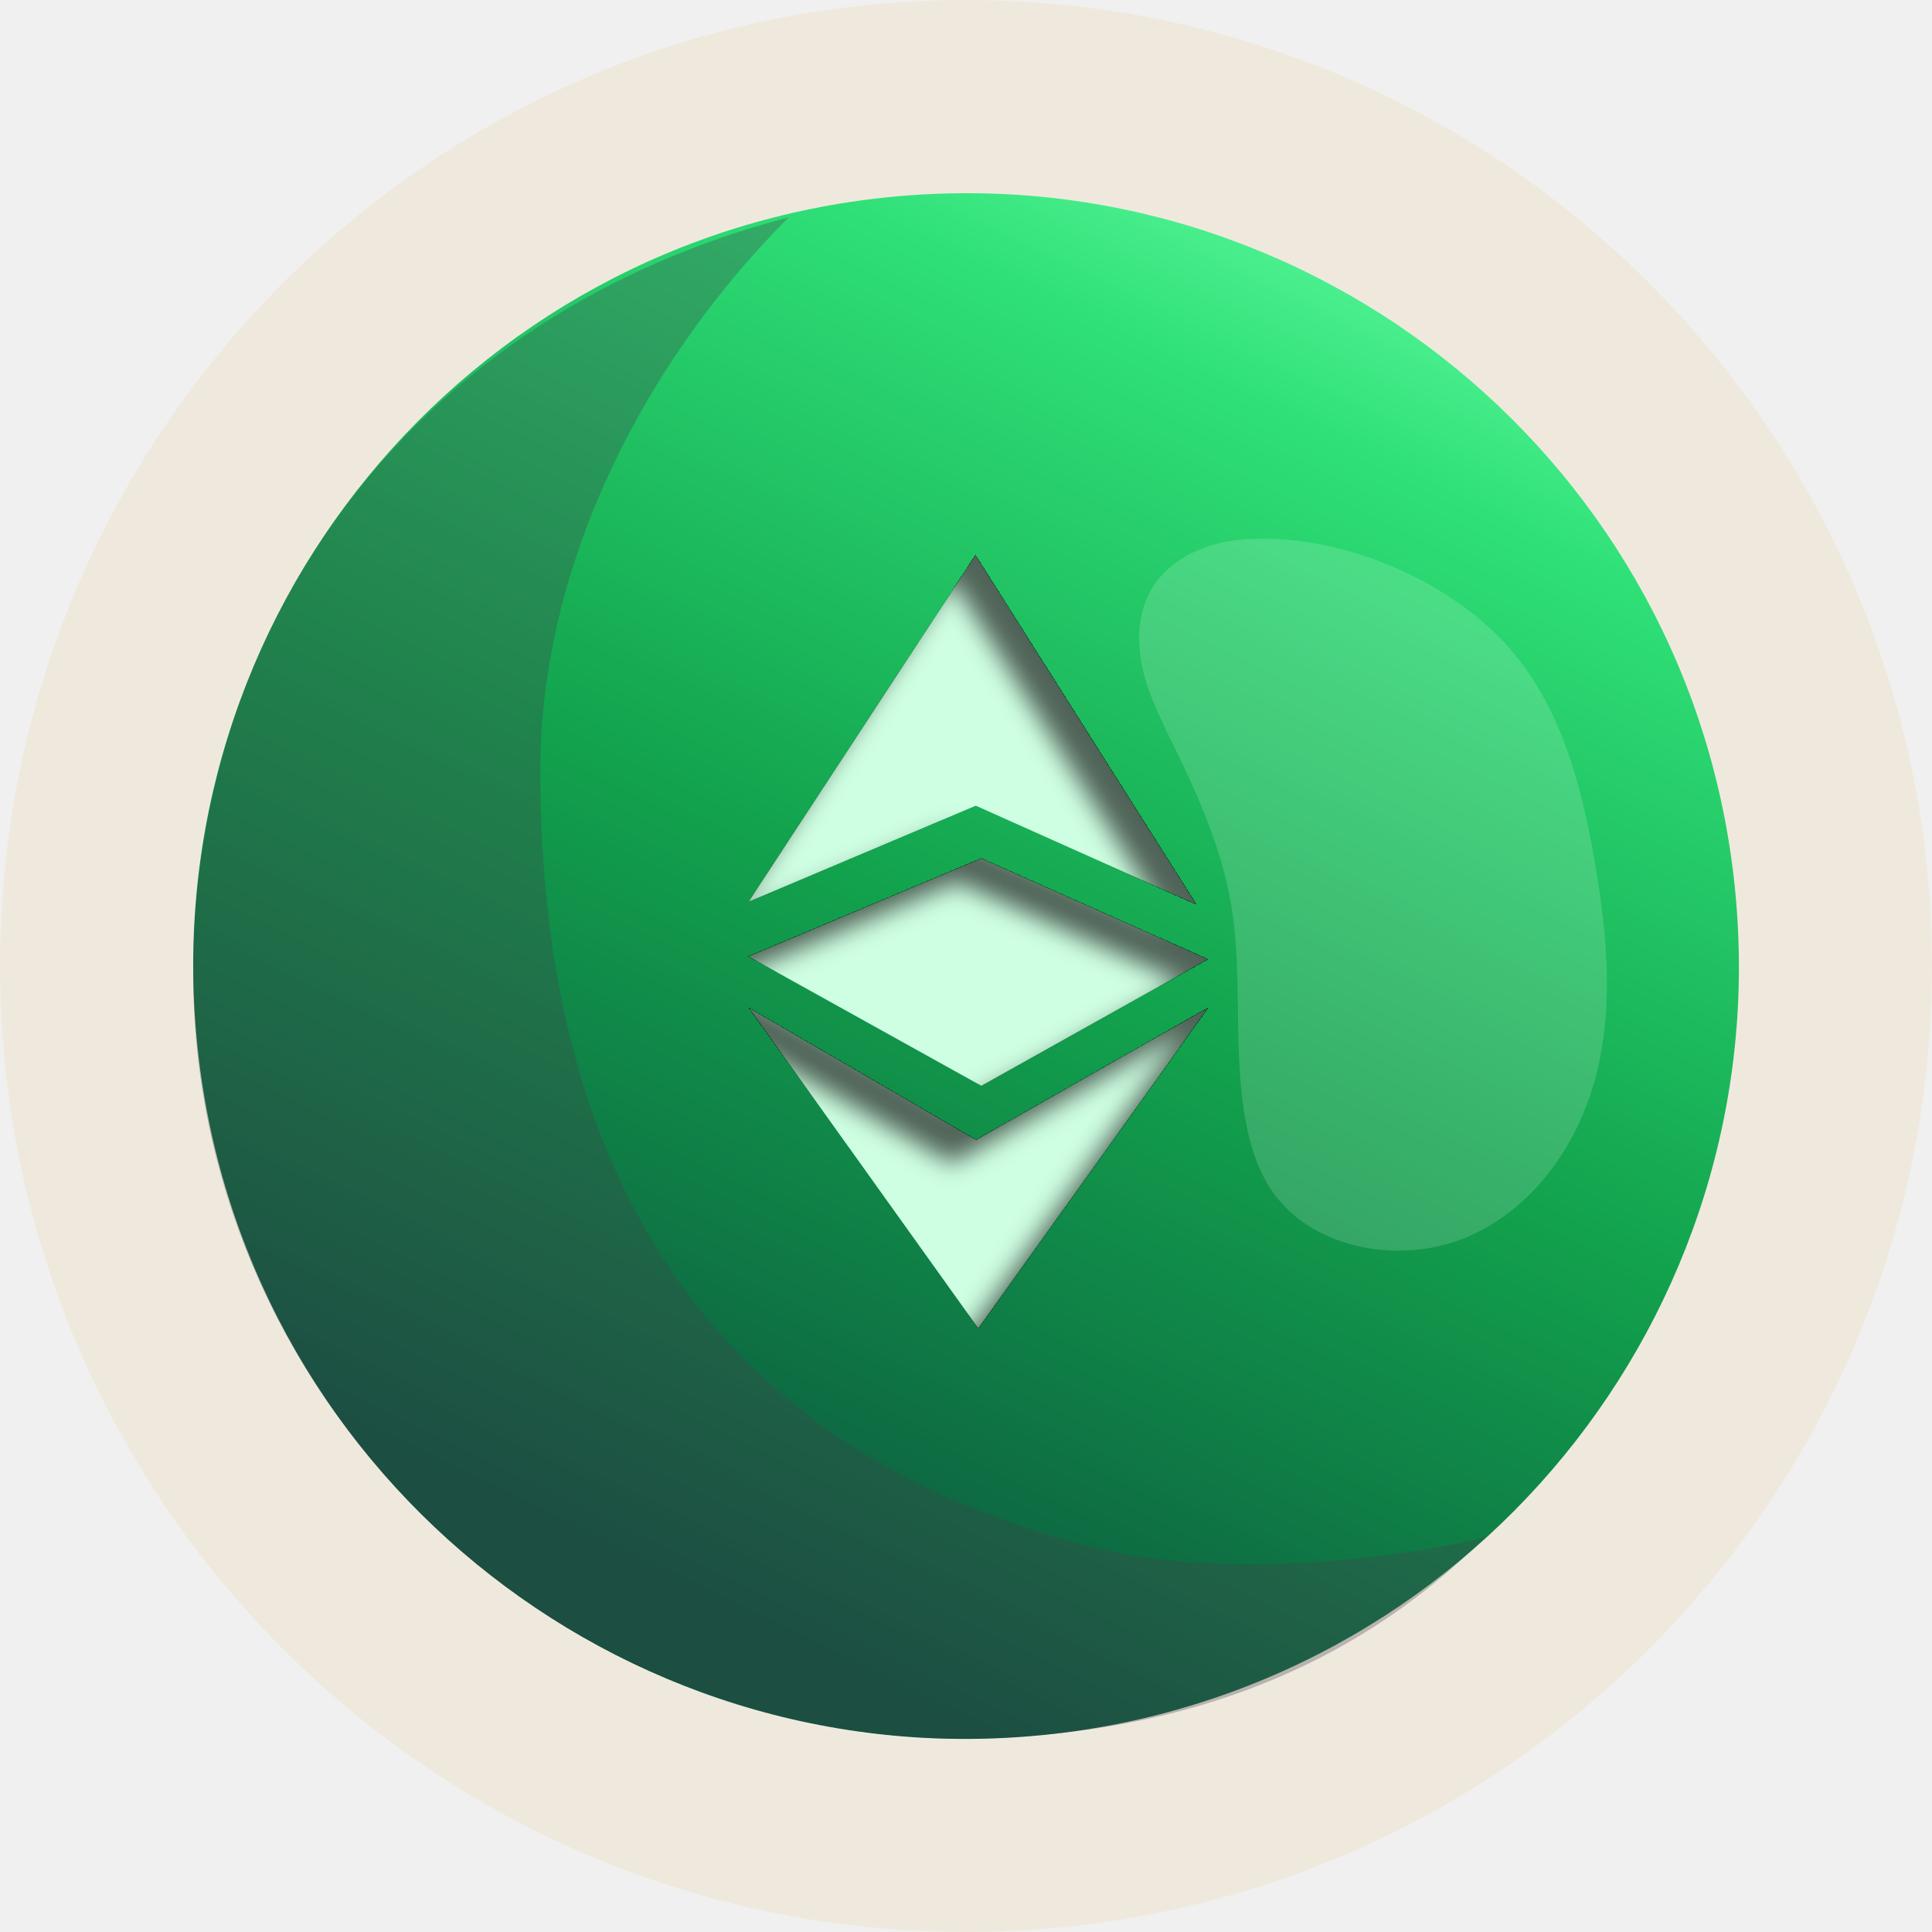
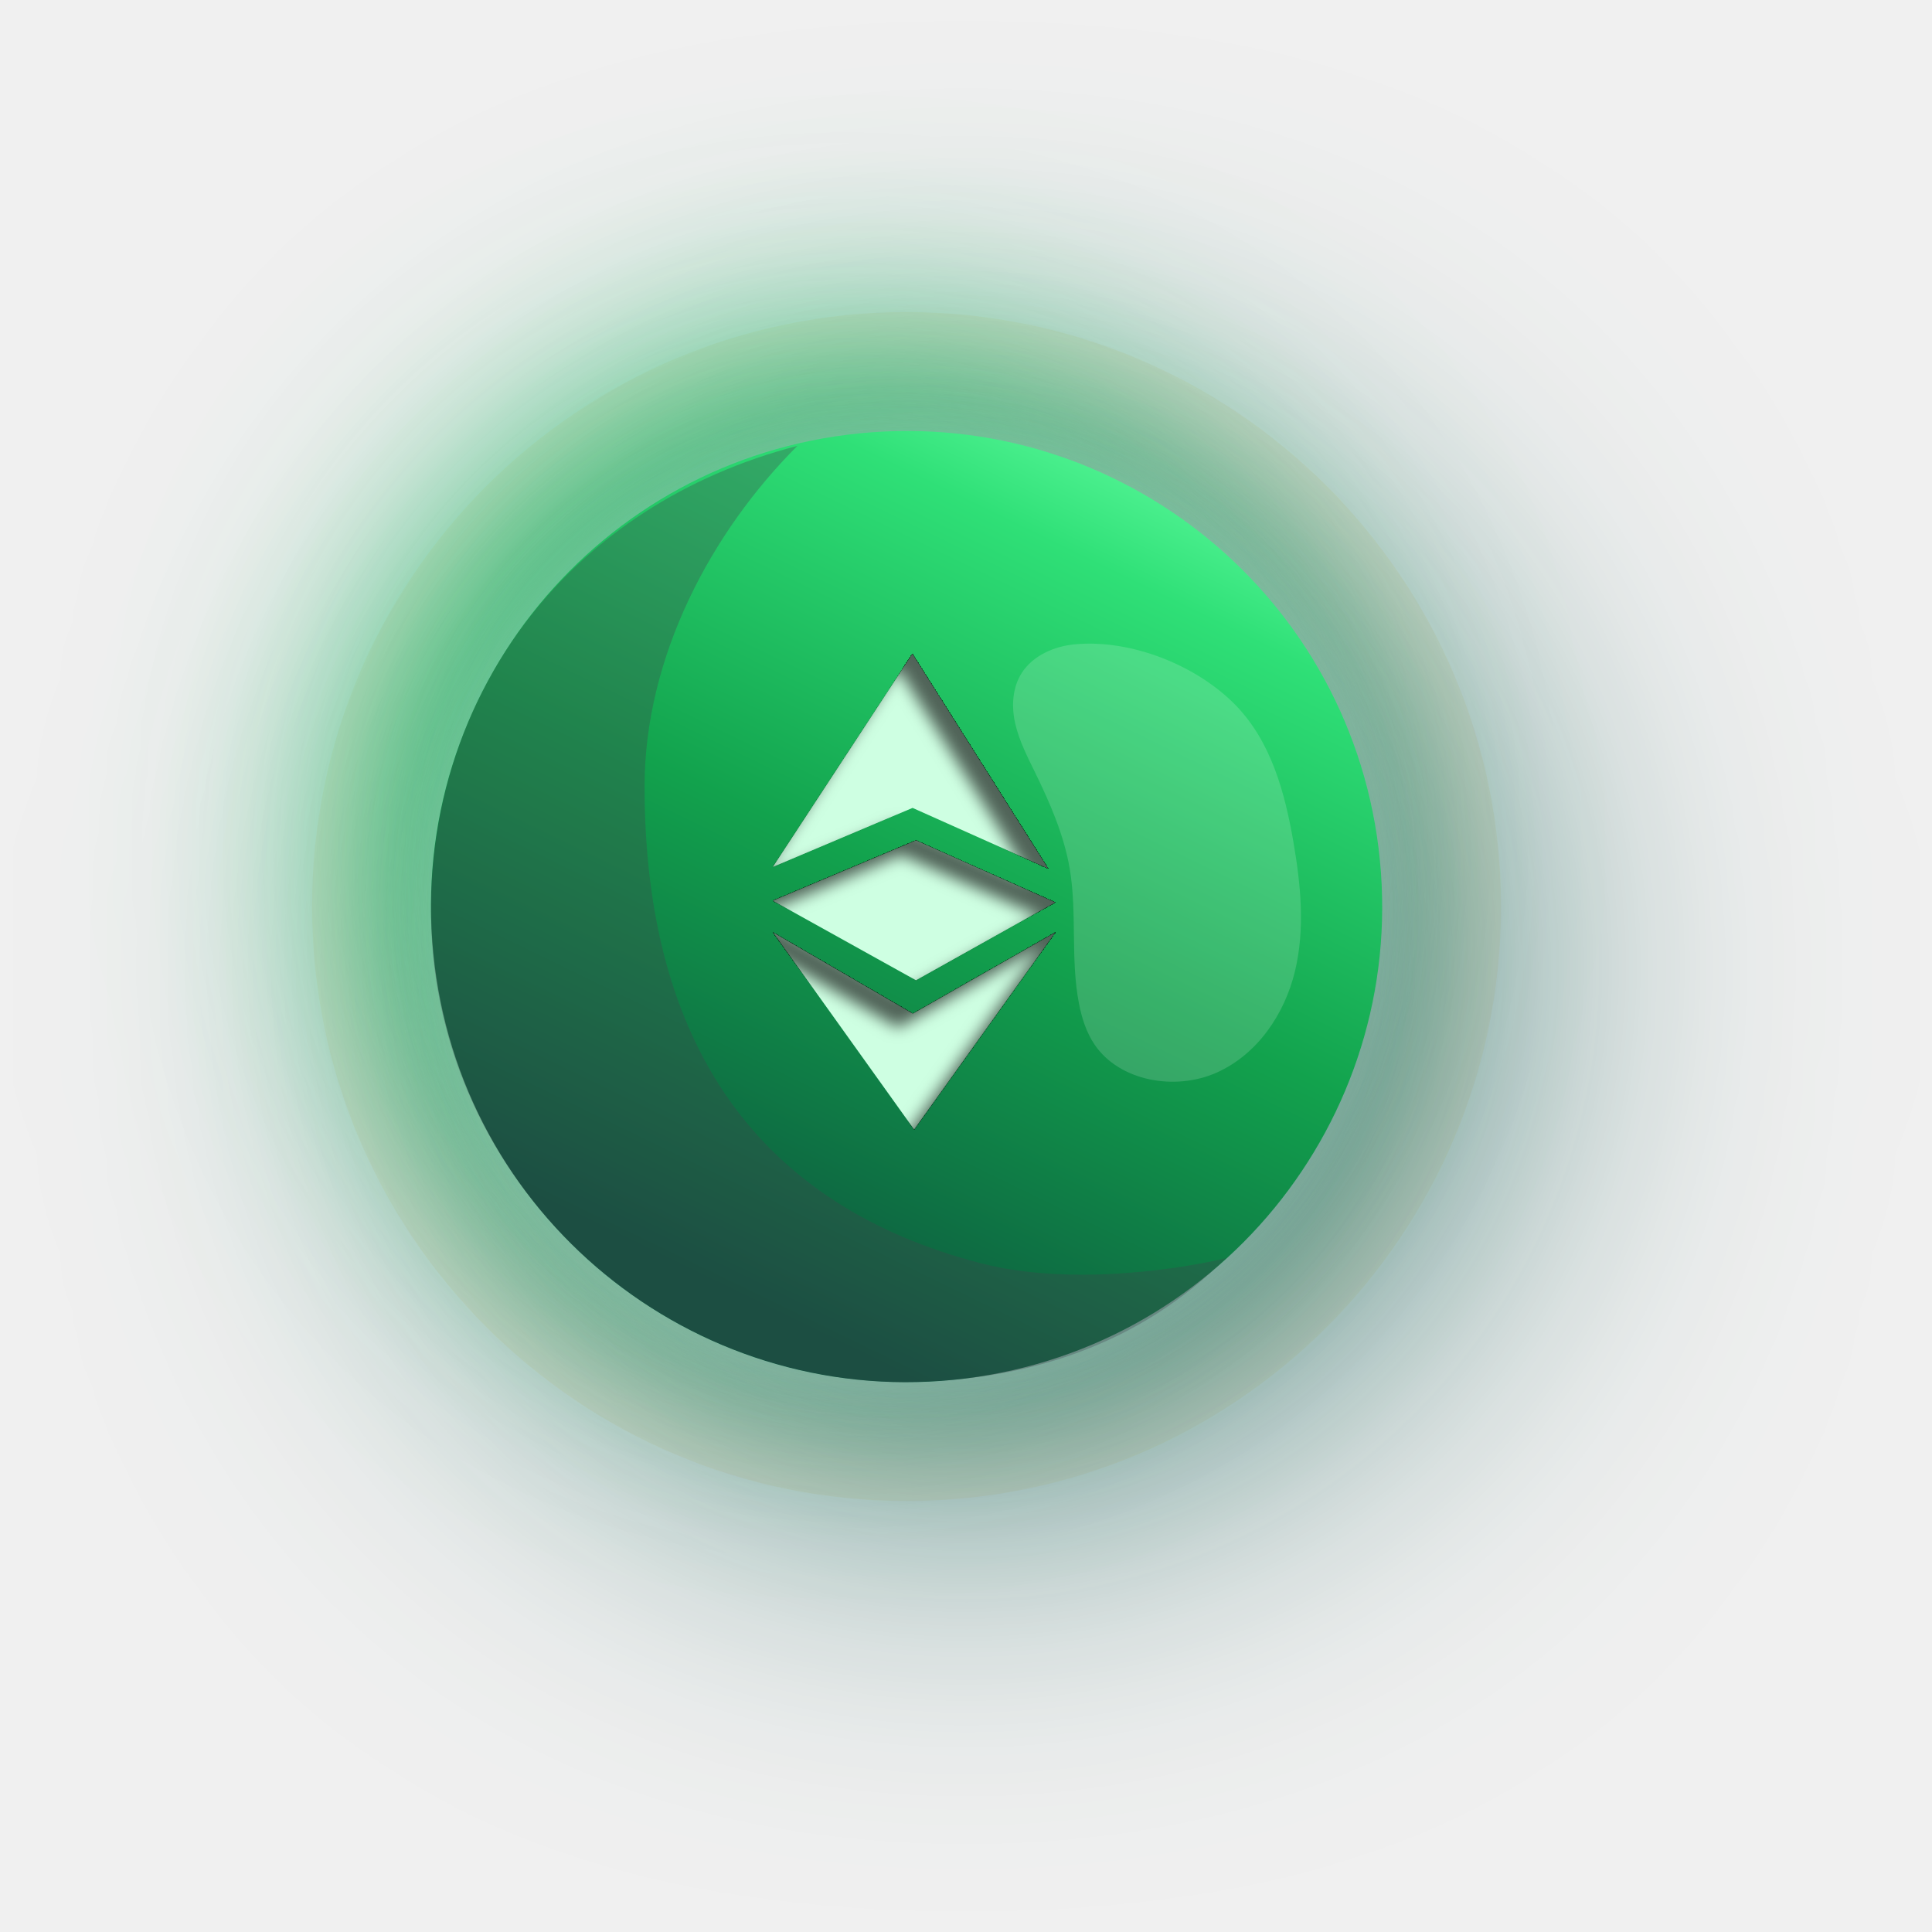
- <svg xmlns="http://www.w3.org/2000/svg" width="80" height="80" viewBox="0 0 80 80" fill="none">
-   <path opacity="0.1" d="M0 40C0 62.09 17.91 80 40 80C62.09 80 80 62.09 80 40C80 17.91 62.09 0 40 0C17.91 0 0 17.905 0 40Z" fill="#EEAD30" />
-   <path d="M8.158 43.154C6.417 25.567 19.263 9.899 36.85 8.158C54.437 6.417 70.106 19.263 71.847 36.85C73.588 54.438 60.742 70.106 43.154 71.847C25.567 73.588 9.899 60.742 8.158 43.154Z" fill="url(#paint0_linear)" />
-   <g filter="url(#filter0_i)">
-     <path fill-rule="evenodd" clip-rule="evenodd" d="M31 37.338L40.406 33.362L49.523 37.44L40.392 23L31 37.338ZM31.029 41.75L40.42 47.207L50 41.75L40.507 55L31.029 41.75Z" fill="#CEFFE2" />
-     <path fill-rule="evenodd" clip-rule="evenodd" d="M40.635 35.549L31 39.607L40.635 44.961L50 39.721L40.635 35.549Z" fill="#CEFFE2" />
+ <svg xmlns="http://www.w3.org/2000/svg" width="130" height="130" viewBox="0 0 130 130" fill="none">
+   <path opacity="0.1" d="M21 61C21 83.09 38.91 101 61 101C83.09 101 101 83.09 101 61C101 38.91 83.09 21 61 21C38.91 21 21 38.905 21 61Z" fill="#EEAD30" />
+   <g filter="url(#filter0_ddd)">
+     <path d="M29.158 64.154C27.417 46.567 40.263 30.899 57.85 29.158C75.437 27.417 91.106 40.263 92.847 57.85C94.588 75.438 81.742 91.106 64.154 92.847C46.567 94.588 30.899 81.742 29.158 64.154Z" fill="url(#paint0_linear)" />
  </g>
-   <path opacity="0.32" d="M32.658 9C26.903 14.745 22.372 23.155 22.372 31.912C22.372 49.441 30.158 60.148 45 64.001C51.238 65.62 59.009 64.276 61.5 63.651C55.735 69.4 48.267 72.001 39.469 72.001C21.809 71.632 8 57.217 8 40.316C8 25.462 17.37 12.977 32.658 9Z" fill="#40434C" />
-   <path opacity="0.16" d="M62.148 26.455C64.53 28.907 65.454 32.327 66.026 35.627C66.527 38.521 66.825 41.508 66.132 44.366C65.439 47.223 63.621 49.952 60.845 51.182C58.064 52.413 54.325 51.754 52.656 49.293C52.093 48.463 51.79 47.5 51.602 46.527C51.02 43.536 51.487 40.439 50.977 37.438C50.587 35.175 49.654 33.032 48.639 30.958C48.119 29.893 47.571 28.828 47.311 27.681C47.051 26.533 47.114 25.27 47.758 24.27C48.504 23.118 49.923 22.482 51.333 22.353C55.153 21.998 59.57 23.804 62.148 26.455Z" fill="white" />
+   <g filter="url(#filter1_i)">
+     <path fill-rule="evenodd" clip-rule="evenodd" d="M52 58.338L61.406 54.362L70.522 58.44L61.392 44L52 58.338ZM52.029 62.75L61.42 68.207L71 62.75L61.507 76L52.029 62.75Z" fill="#CEFFE2" />
+     <path fill-rule="evenodd" clip-rule="evenodd" d="M61.635 56.549L52 60.607L61.635 65.961L71 60.721L61.635 56.549Z" fill="#CEFFE2" />
+   </g>
+   <path opacity="0.32" d="M53.658 30C47.903 35.745 43.372 44.155 43.372 52.912C43.372 70.441 51.158 81.148 66 85.001C72.238 86.62 80.009 85.276 82.5 84.651C76.735 90.4 69.266 93.001 60.469 93.001C42.809 92.632 29 78.216 29 61.316C29 46.462 38.37 33.977 53.658 30Z" fill="#40434C" />
+   <path opacity="0.16" d="M83.148 47.455C85.53 49.907 86.454 53.327 87.026 56.627C87.527 59.521 87.825 62.508 87.132 65.366C86.439 68.223 84.621 70.952 81.845 72.182C79.064 73.413 75.325 72.754 73.656 70.293C73.093 69.463 72.79 68.5 72.602 67.527C72.02 64.536 72.487 61.439 71.977 58.438C71.587 56.175 70.654 54.032 69.639 51.958C69.119 50.893 68.571 49.828 68.311 48.681C68.051 47.533 68.114 46.27 68.758 45.27C69.504 44.118 70.923 43.482 72.333 43.353C76.153 42.998 80.57 44.804 83.148 47.455Z" fill="white" />
  <defs>
-     <filter id="filter0_i" x="30" y="23" width="20" height="33" filterUnits="userSpaceOnUse" color-interpolation-filters="sRGB">
+     <filter id="filter0_ddd" x="0.909" y="0.909" width="128.213" height="128.213" filterUnits="userSpaceOnUse" color-interpolation-filters="sRGB">
+       <feFlood flood-opacity="0" result="BackgroundImageFix" />
+       <feColorMatrix in="SourceAlpha" type="matrix" values="0 0 0 0 0 0 0 0 0 0 0 0 0 0 0 0 0 0 127 0" />
+       <feOffset dx="-4.013" dy="-4.013" />
+       <feGaussianBlur stdDeviation="8.026" />
+       <feColorMatrix type="matrix" values="0 0 0 0 0.157 0 0 0 0 0.827 0 0 0 0 0.431 0 0 0 1 0" />
+       <feBlend mode="normal" in2="BackgroundImageFix" result="effect1_dropShadow" />
+       <feColorMatrix in="SourceAlpha" type="matrix" values="0 0 0 0 0 0 0 0 0 0 0 0 0 0 0 0 0 0 127 0" />
+       <feOffset dx="4.013" dy="4.013" />
+       <feGaussianBlur stdDeviation="16.052" />
+       <feColorMatrix type="matrix" values="0 0 0 0 0.106 0 0 0 0 0.384 0 0 0 0 0.357 0 0 0 1 0" />
+       <feBlend mode="normal" in2="effect1_dropShadow" result="effect2_dropShadow" />
+       <feColorMatrix in="SourceAlpha" type="matrix" values="0 0 0 0 0 0 0 0 0 0 0 0 0 0 0 0 0 0 127 0" />
+       <feOffset />
+       <feGaussianBlur stdDeviation="2.007" />
+       <feColorMatrix type="matrix" values="0 0 0 0 1 0 0 0 0 1 0 0 0 0 1 0 0 0 0.29 0" />
+       <feBlend mode="hard-light" in2="effect2_dropShadow" result="effect3_dropShadow" />
+       <feBlend mode="normal" in="SourceGraphic" in2="effect3_dropShadow" result="shape" />
+     </filter>
+     <filter id="filter1_i" x="51" y="44" width="20" height="33" filterUnits="userSpaceOnUse" color-interpolation-filters="sRGB">
      <feFlood flood-opacity="0" result="BackgroundImageFix" />
      <feBlend mode="normal" in="SourceGraphic" in2="BackgroundImageFix" result="shape" />
      <feColorMatrix in="SourceAlpha" type="matrix" values="0 0 0 0 0 0 0 0 0 0 0 0 0 0 0 0 0 0 127 0" result="hardAlpha" />
      <feOffset dx="-1" dy="1" />
      <feGaussianBlur stdDeviation="0.5" />
      <feComposite in2="hardAlpha" operator="arithmetic" k2="-1" k3="1" />
      <feColorMatrix type="matrix" values="0 0 0 0 0 0 0 0 0 0 0 0 0 0 0 0 0 0 0.61 0" />
      <feBlend mode="normal" in2="shape" result="effect1_innerShadow" />
    </filter>
-     <linearGradient id="paint0_linear" x1="58.522" y1="8" x2="29.802" y2="67.08" gradientUnits="userSpaceOnUse">
+     <linearGradient id="paint0_linear" x1="79.522" y1="29" x2="50.802" y2="88.08" gradientUnits="userSpaceOnUse">
      <stop stop-color="#61FCA0" />
      <stop offset="0.161" stop-color="#2FE077" />
      <stop offset="0.541" stop-color="#12A24D" />
      <stop offset="1" stop-color="#0C533E" />
    </linearGradient>
  </defs>
</svg>
